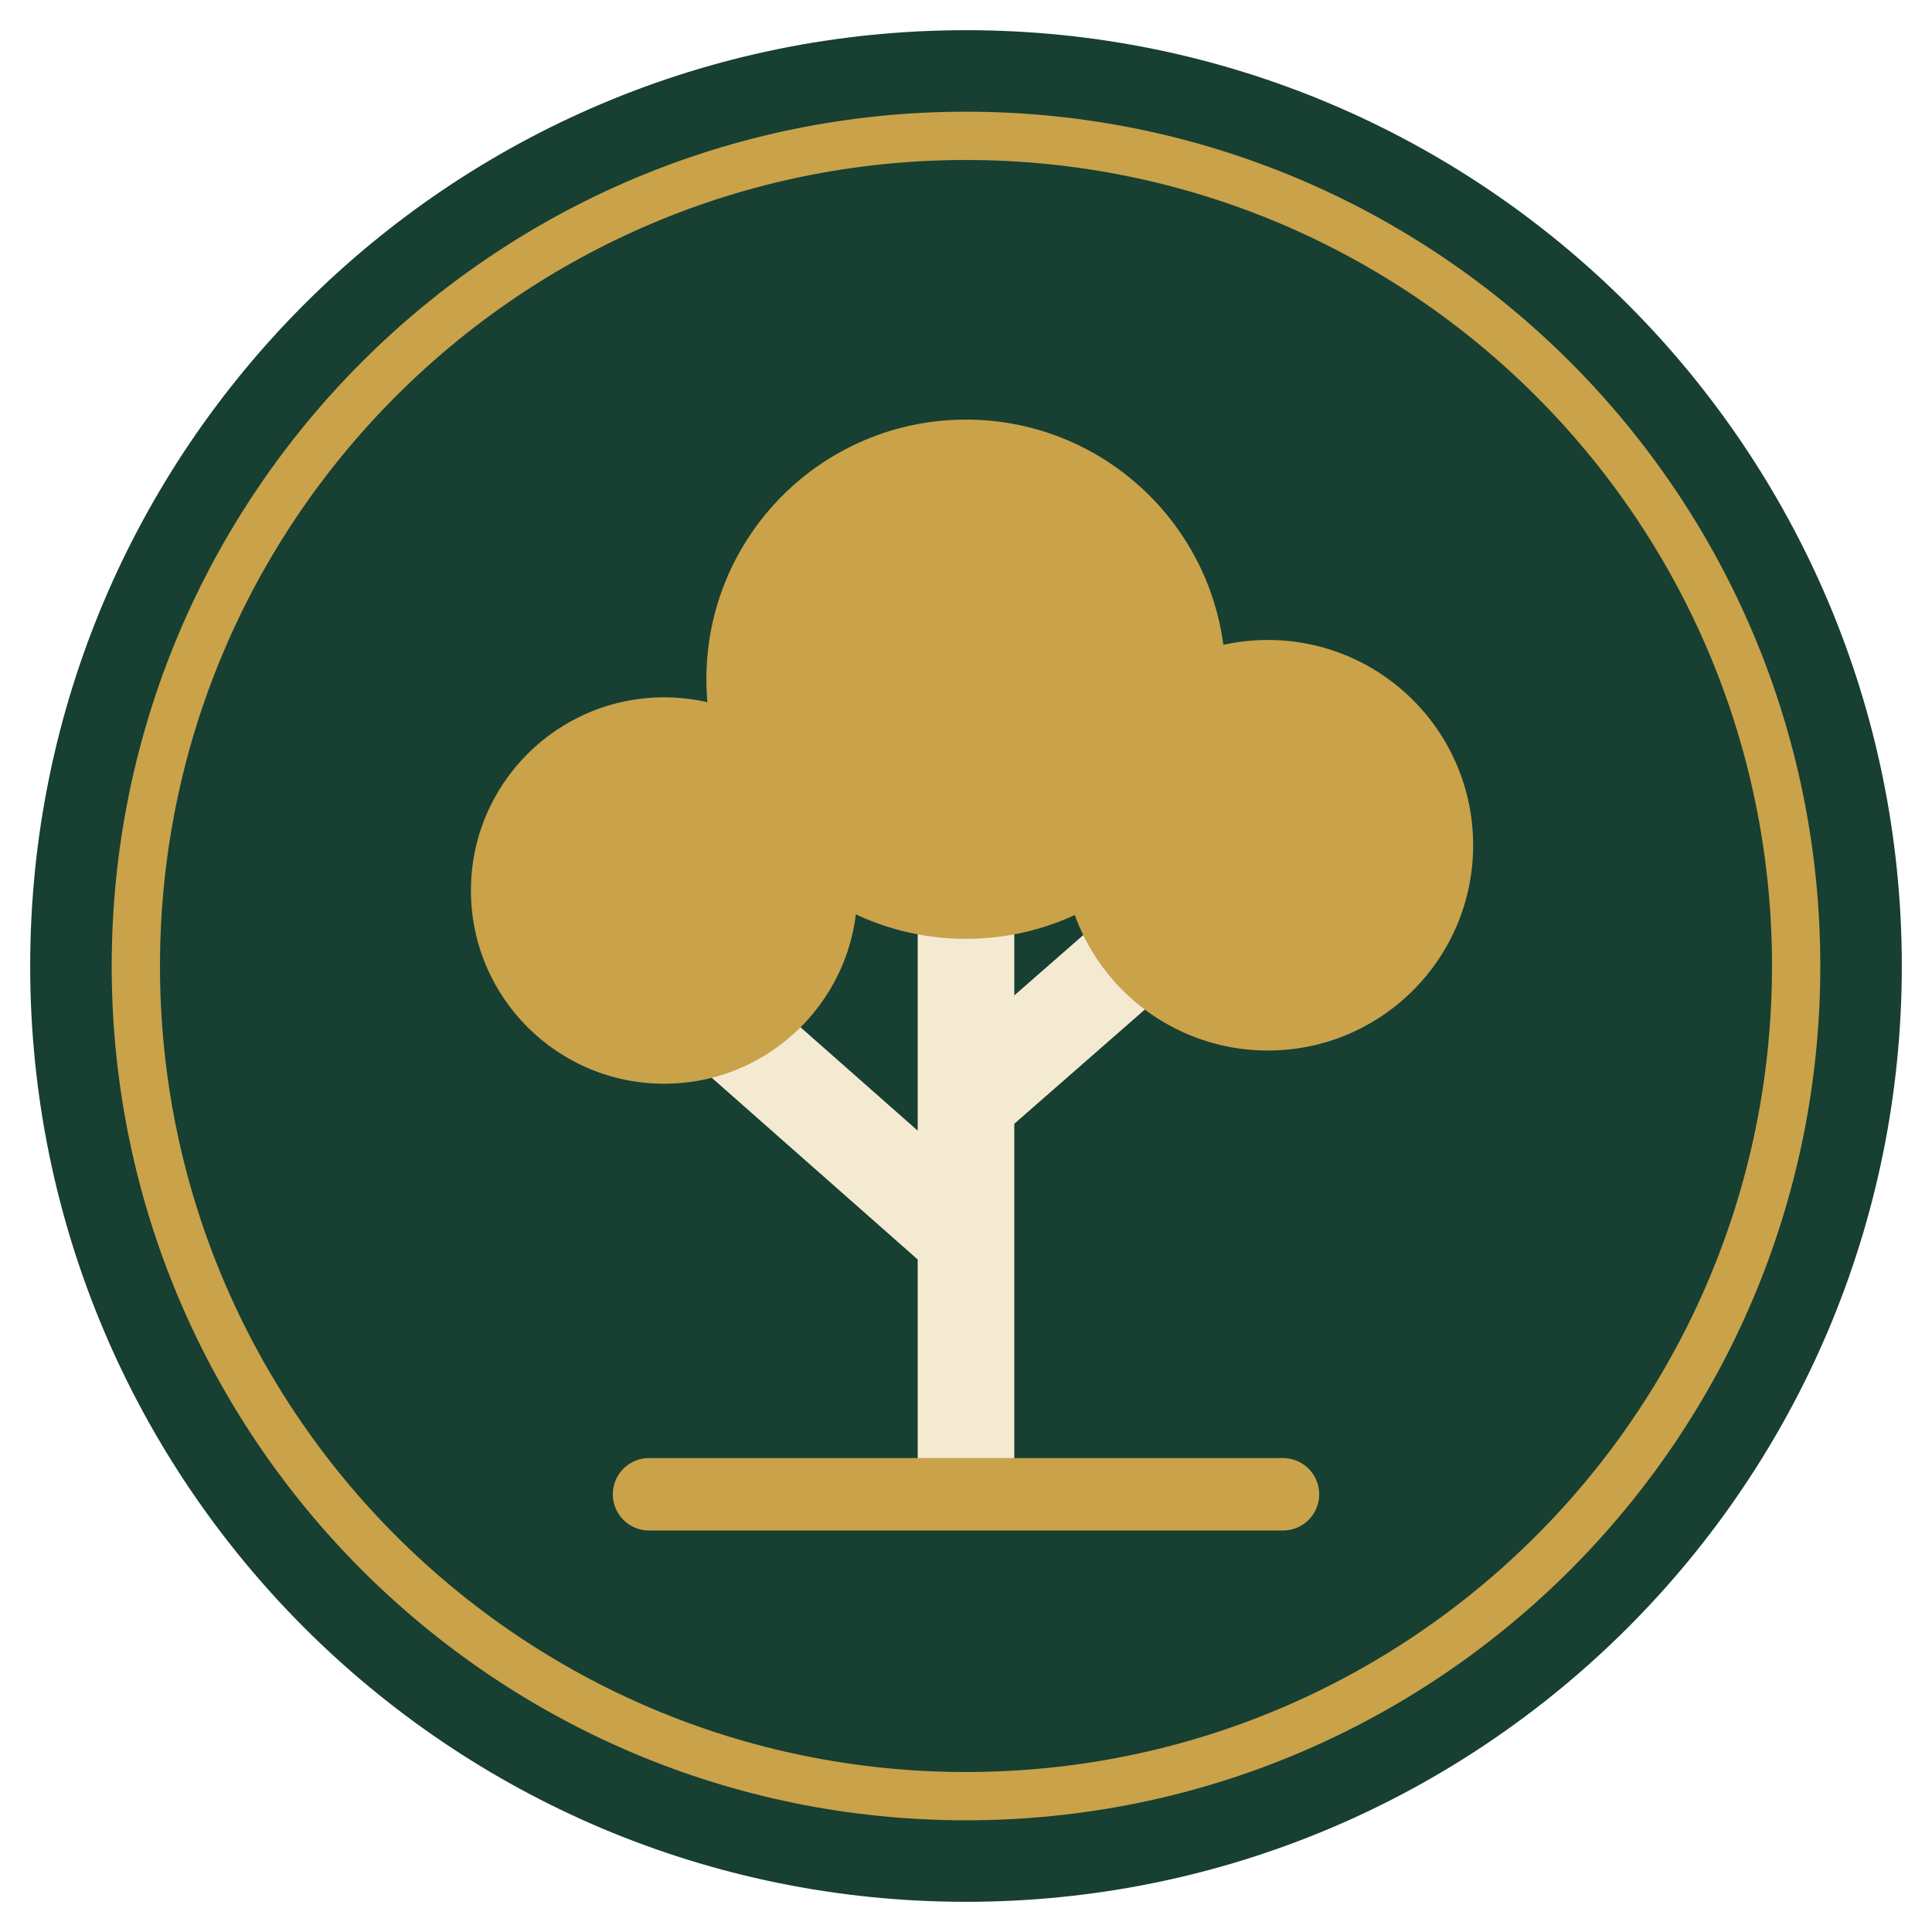
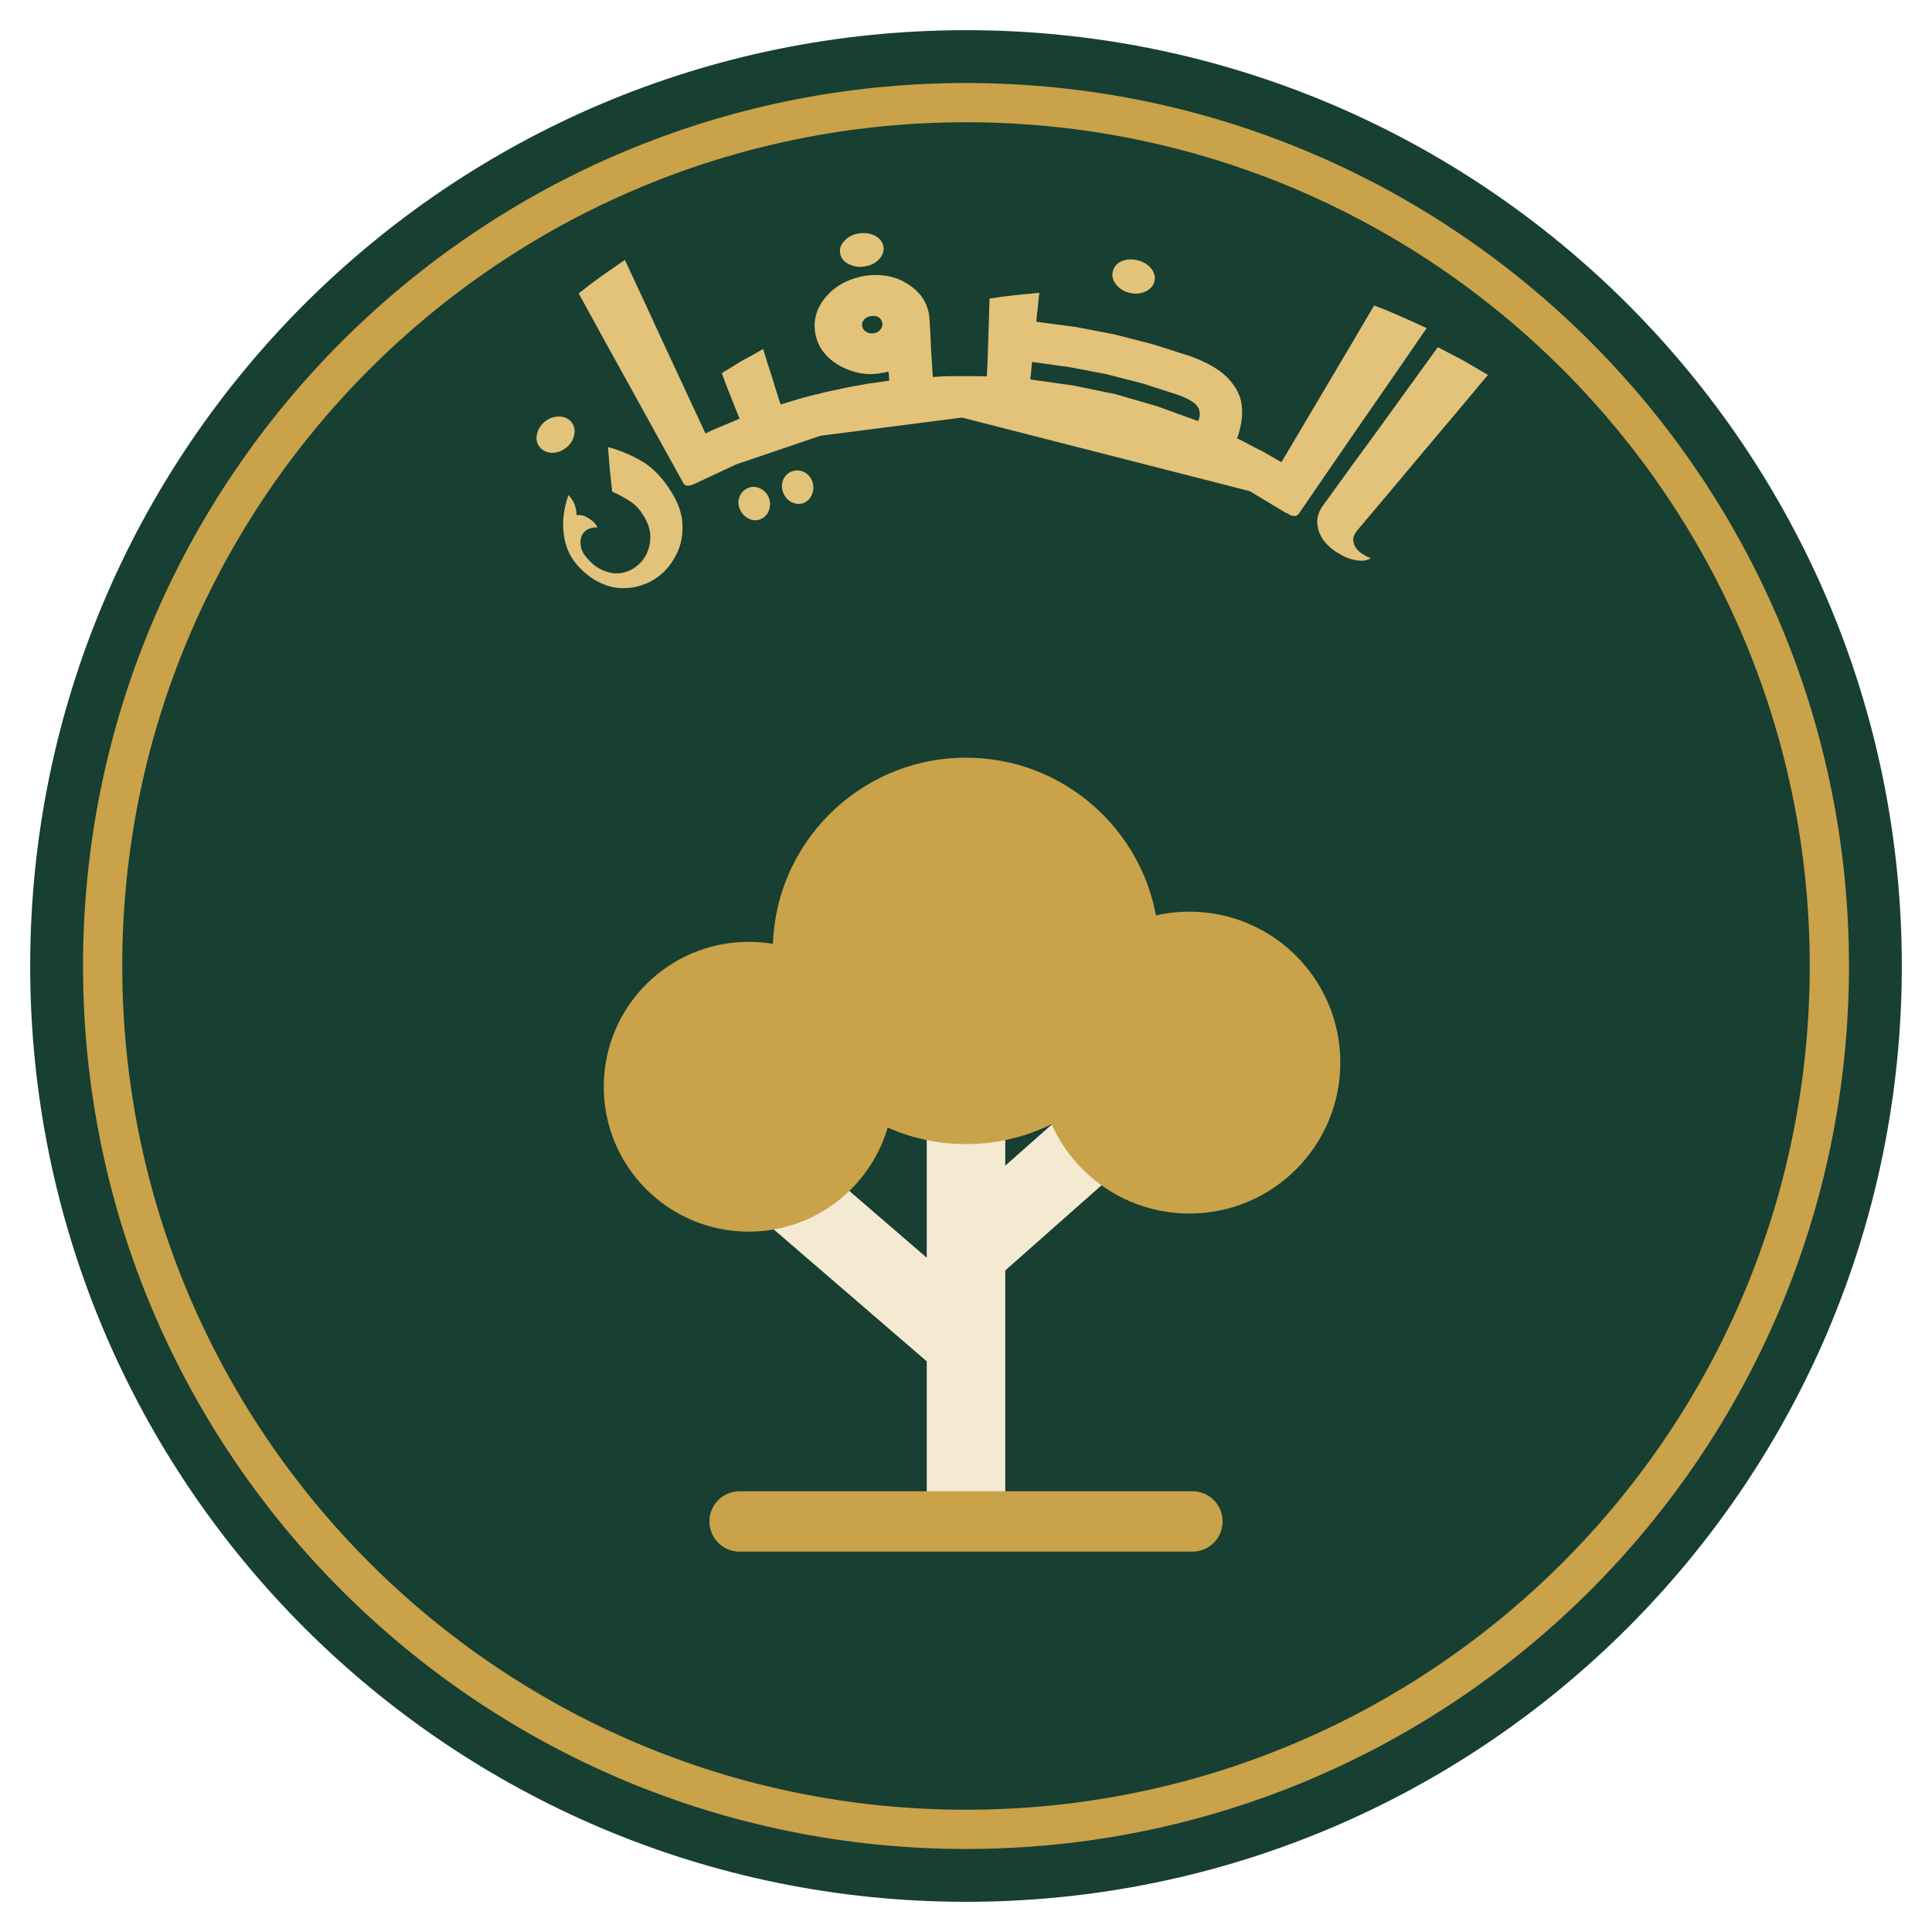
<svg xmlns="http://www.w3.org/2000/svg" viewBox="0 0 64 64">
  <circle cx="32" cy="32" r="31" fill="#173f32" />
-   <circle cx="32" cy="32" r="27.5" fill="none" stroke="#c9a24a" stroke-width="1.6" />
-   <path d="M32 49V30M32 41l-8.5-7.5M32 36.5l8-7" fill="none" stroke="#f4ead2" stroke-width="3.2" stroke-linecap="round" stroke-linejoin="round" />
-   <circle cx="32" cy="22.5" r="8.6" fill="#c9a24a" />
-   <circle cx="22" cy="29.5" r="6.4" fill="#c9a24a" />
-   <circle cx="42" cy="28" r="6.8" fill="#c9a24a" />
-   <path d="M21.5 49.5h21" stroke="#c9a24a" stroke-width="2.4" stroke-linecap="round" />
+   <circle cx="32" cy="32" r="28.6" fill="none" stroke="#c9a24a" stroke-width="1.3" />
+   <path d="M18.73 14.85Q18.51 15.01 18.26 15.00Q18.01 14.98 17.87 14.80Q17.73 14.62 17.79 14.37Q17.85 14.12 18.07 13.95Q18.30 13.78 18.56 13.80Q18.82 13.82 18.95 14.01Q19.08 14.20 19.01 14.45Q18.95 14.69 18.73 14.85ZM21.78 19.12Q21.52 19.31 21.21 19.40Q20.89 19.50 20.54 19.48Q20.19 19.46 19.83 19.28Q19.48 19.11 19.14 18.74Q18.86 18.43 18.74 18.02Q18.63 17.61 18.66 17.18Q18.70 16.76 18.83 16.40Q18.96 16.53 19.03 16.70Q19.10 16.88 19.10 17.07Q19.22 17.04 19.37 17.10Q19.52 17.17 19.64 17.27Q19.75 17.37 19.79 17.47Q19.66 17.47 19.56 17.50Q19.46 17.53 19.38 17.60Q19.22 17.74 19.23 18.00Q19.24 18.26 19.44 18.48Q19.71 18.80 20.02 18.91Q20.32 19.03 20.59 18.98Q20.87 18.93 21.08 18.76Q21.31 18.59 21.43 18.32Q21.56 18.04 21.54 17.70Q21.51 17.36 21.27 17.01Q21.16 16.83 20.99 16.69Q20.82 16.56 20.63 16.46Q20.44 16.35 20.28 16.29L20.24 15.92L20.20 15.55L20.17 15.18L20.14 14.81Q20.72 14.96 21.30 15.30Q21.86 15.65 22.29 16.38Q22.62 16.94 22.61 17.48Q22.61 18.01 22.37 18.43Q22.15 18.85 21.78 19.12ZM23.07 16.00L23.05 16.01L23.03 16.02L23.00 16.03L22.98 16.04Q22.90 16.08 22.79 16.09Q22.68 16.09 22.63 15.99L21.76 14.42L20.90 12.86L20.03 11.29L19.17 9.72L19.54 9.43L19.92 9.15L20.31 8.88L20.70 8.61L21.37 10.05L22.03 11.48L22.70 12.92L23.37 14.36L23.55 14.27L23.74 14.19L23.93 14.11L24.12 14.03L24.25 14.34L24.38 14.65L24.50 14.96L24.63 15.27ZM26.60 16.67Q26.41 16.73 26.21 16.63Q26.02 16.52 25.94 16.31Q25.86 16.09 25.95 15.88Q26.04 15.68 26.25 15.61Q26.46 15.54 26.66 15.65Q26.85 15.76 26.92 15.98Q26.98 16.20 26.89 16.40Q26.80 16.60 26.60 16.67ZM25.21 17.19Q25.02 17.28 24.82 17.19Q24.62 17.10 24.52 16.89Q24.42 16.68 24.49 16.47Q24.57 16.26 24.77 16.17Q24.97 16.08 25.18 16.18Q25.38 16.27 25.47 16.49Q25.55 16.70 25.47 16.91Q25.40 17.11 25.21 17.19ZM24.28 15.42L24.15 15.11L24.01 14.80L23.88 14.50L23.74 14.19L23.93 14.11L24.12 14.03L24.31 13.95L24.50 13.87L24.35 13.50L24.20 13.12L24.05 12.74L23.91 12.36L24.24 12.16L24.58 11.95L24.93 11.76L25.28 11.56L25.42 12.02L25.57 12.48L25.71 12.94L25.86 13.40L26.15 13.31L26.45 13.22L26.74 13.14L27.04 13.06L27.12 13.39L27.20 13.72L27.29 14.04L27.37 14.37ZM28.62 8.83Q28.34 8.87 28.10 8.74Q27.87 8.62 27.83 8.39Q27.79 8.16 27.98 7.97Q28.17 7.77 28.47 7.73Q28.77 7.69 29.01 7.82Q29.24 7.96 29.27 8.19Q29.29 8.42 29.10 8.61Q28.92 8.79 28.62 8.83ZM26.99 14.46L26.91 14.14L26.82 13.82L26.73 13.49L26.64 13.17L27.34 12.99L28.04 12.84L28.75 12.71L29.46 12.61L29.45 12.54L29.45 12.46L29.44 12.38L29.43 12.31Q29.28 12.35 29.13 12.37Q28.66 12.44 28.22 12.29Q27.77 12.15 27.44 11.84Q27.11 11.53 27.02 11.10Q26.92 10.66 27.10 10.24Q27.29 9.82 27.71 9.51Q28.13 9.22 28.69 9.13Q29.24 9.06 29.72 9.23Q30.19 9.42 30.48 9.76Q30.77 10.12 30.79 10.57L30.82 11.05L30.84 11.53L30.87 12.01L30.90 12.49L31.20 12.47L31.51 12.46L31.82 12.46L32.13 12.46L32.13 12.79L32.12 13.13L32.12 13.46L32.12 13.80ZM28.94 11.04Q29.09 11.02 29.16 10.92Q29.24 10.83 29.23 10.71Q29.21 10.58 29.11 10.51Q29.01 10.45 28.86 10.47Q28.72 10.49 28.63 10.58Q28.54 10.68 28.56 10.80Q28.58 10.92 28.69 10.99Q28.80 11.06 28.94 11.04ZM37.42 9.70Q37.14 9.64 36.98 9.43Q36.81 9.23 36.86 9.01Q36.90 8.78 37.14 8.66Q37.38 8.55 37.68 8.62Q37.97 8.69 38.14 8.90Q38.30 9.11 38.24 9.33Q38.18 9.55 37.94 9.66Q37.70 9.77 37.42 9.70ZM31.74 13.80L31.73 13.47L31.73 13.13L31.72 12.79L31.72 12.46L31.96 12.46L32.21 12.46L32.45 12.46L32.69 12.47L32.72 11.82L32.74 11.18L32.76 10.53L32.78 9.89L33.19 9.83L33.60 9.78L34.01 9.74L34.43 9.70L34.40 9.94L34.38 10.18L34.35 10.42L34.33 10.66L35.63 10.83L36.93 11.08L38.21 11.41L39.46 11.81Q40.24 12.10 40.63 12.48Q41.01 12.86 41.11 13.28Q41.19 13.69 41.10 14.09Q41.06 14.31 40.98 14.52L41.26 14.66L41.54 14.81L41.82 14.95L42.10 15.11L41.93 15.40L41.77 15.69L41.60 15.99L41.44 16.28ZM34.13 12.57L35.55 12.77L36.96 13.06L38.34 13.46L39.69 13.95Q39.80 13.71 39.69 13.50Q39.57 13.28 39.02 13.08L37.84 12.70L36.63 12.39L35.42 12.16L34.19 11.99ZM41.10 16.09L41.26 15.80L41.42 15.50L41.58 15.21L41.74 14.91L41.92 15.01L42.10 15.11L42.27 15.21L42.45 15.31L43.22 14.01L43.99 12.71L44.76 11.41L45.52 10.12L45.96 10.29L46.40 10.48L46.83 10.67L47.26 10.87L46.20 12.41L45.14 13.94L44.08 15.48L43.03 17.01Q42.96 17.11 42.85 17.09Q42.75 17.08 42.67 17.02L42.65 17.01L42.62 17.00L42.60 16.99L42.58 16.98ZM45.41 18.49Q45.23 18.61 44.94 18.56Q44.65 18.52 44.36 18.34Q44.07 18.18 43.87 17.93Q43.67 17.68 43.64 17.36Q43.60 17.04 43.86 16.70L44.80 15.40L45.75 14.10L46.69 12.80L47.63 11.50L48.05 11.72L48.47 11.94L48.88 12.18L49.29 12.42L48.21 13.71L47.13 14.99L46.05 16.28L44.97 17.56Q44.81 17.75 44.83 17.90Q44.84 18.06 44.94 18.18Q45.04 18.30 45.18 18.38Q45.32 18.46 45.41 18.49Z" fill="#e3c27a" />
+   <path d="M32 50V36.5M32 44.5l-5.8-5M32 41.5l5.2-4.6" fill="none" stroke="#f4ead2" stroke-width="2.6" stroke-linecap="round" stroke-linejoin="round" />
+   <circle cx="32" cy="31.5" r="6.4" fill="#c9a24a" />
+   <circle cx="24.8" cy="36" r="4.8" fill="#c9a24a" />
+   <circle cx="39.4" cy="35.2" r="5" fill="#c9a24a" />
+   <path d="M24.5 50.4h15" stroke="#c9a24a" stroke-width="2" stroke-linecap="round" />
</svg>
